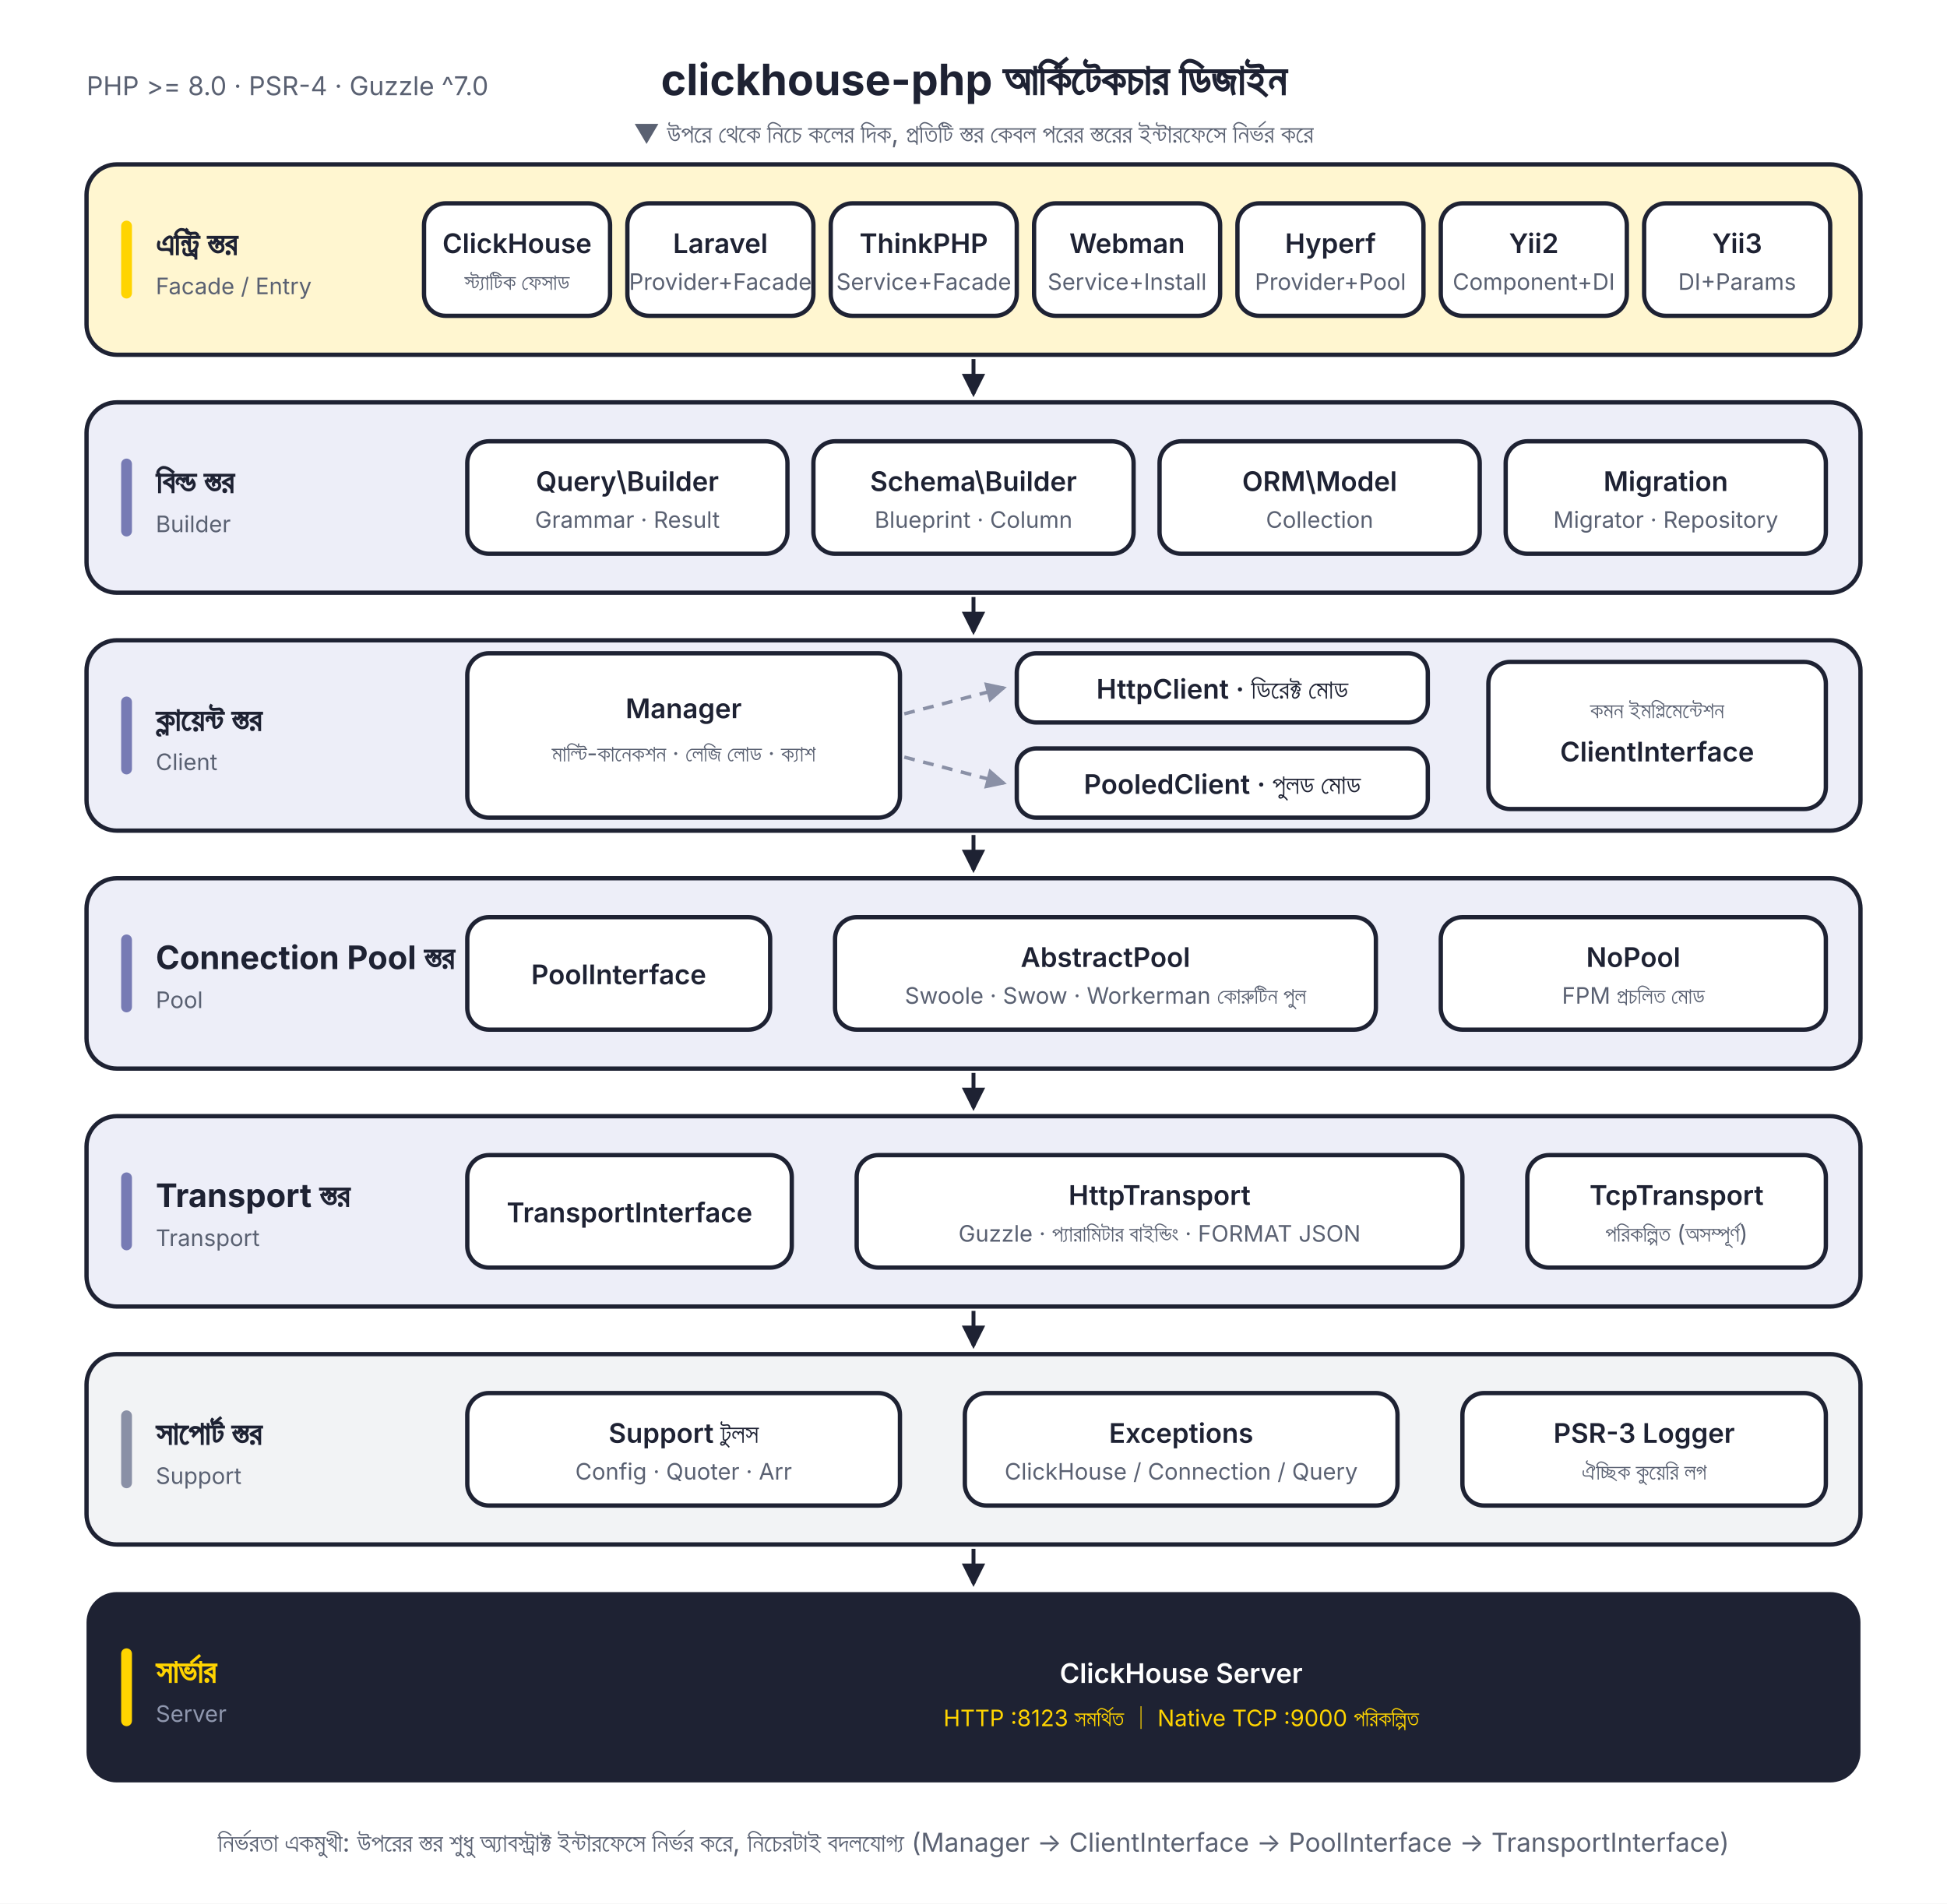
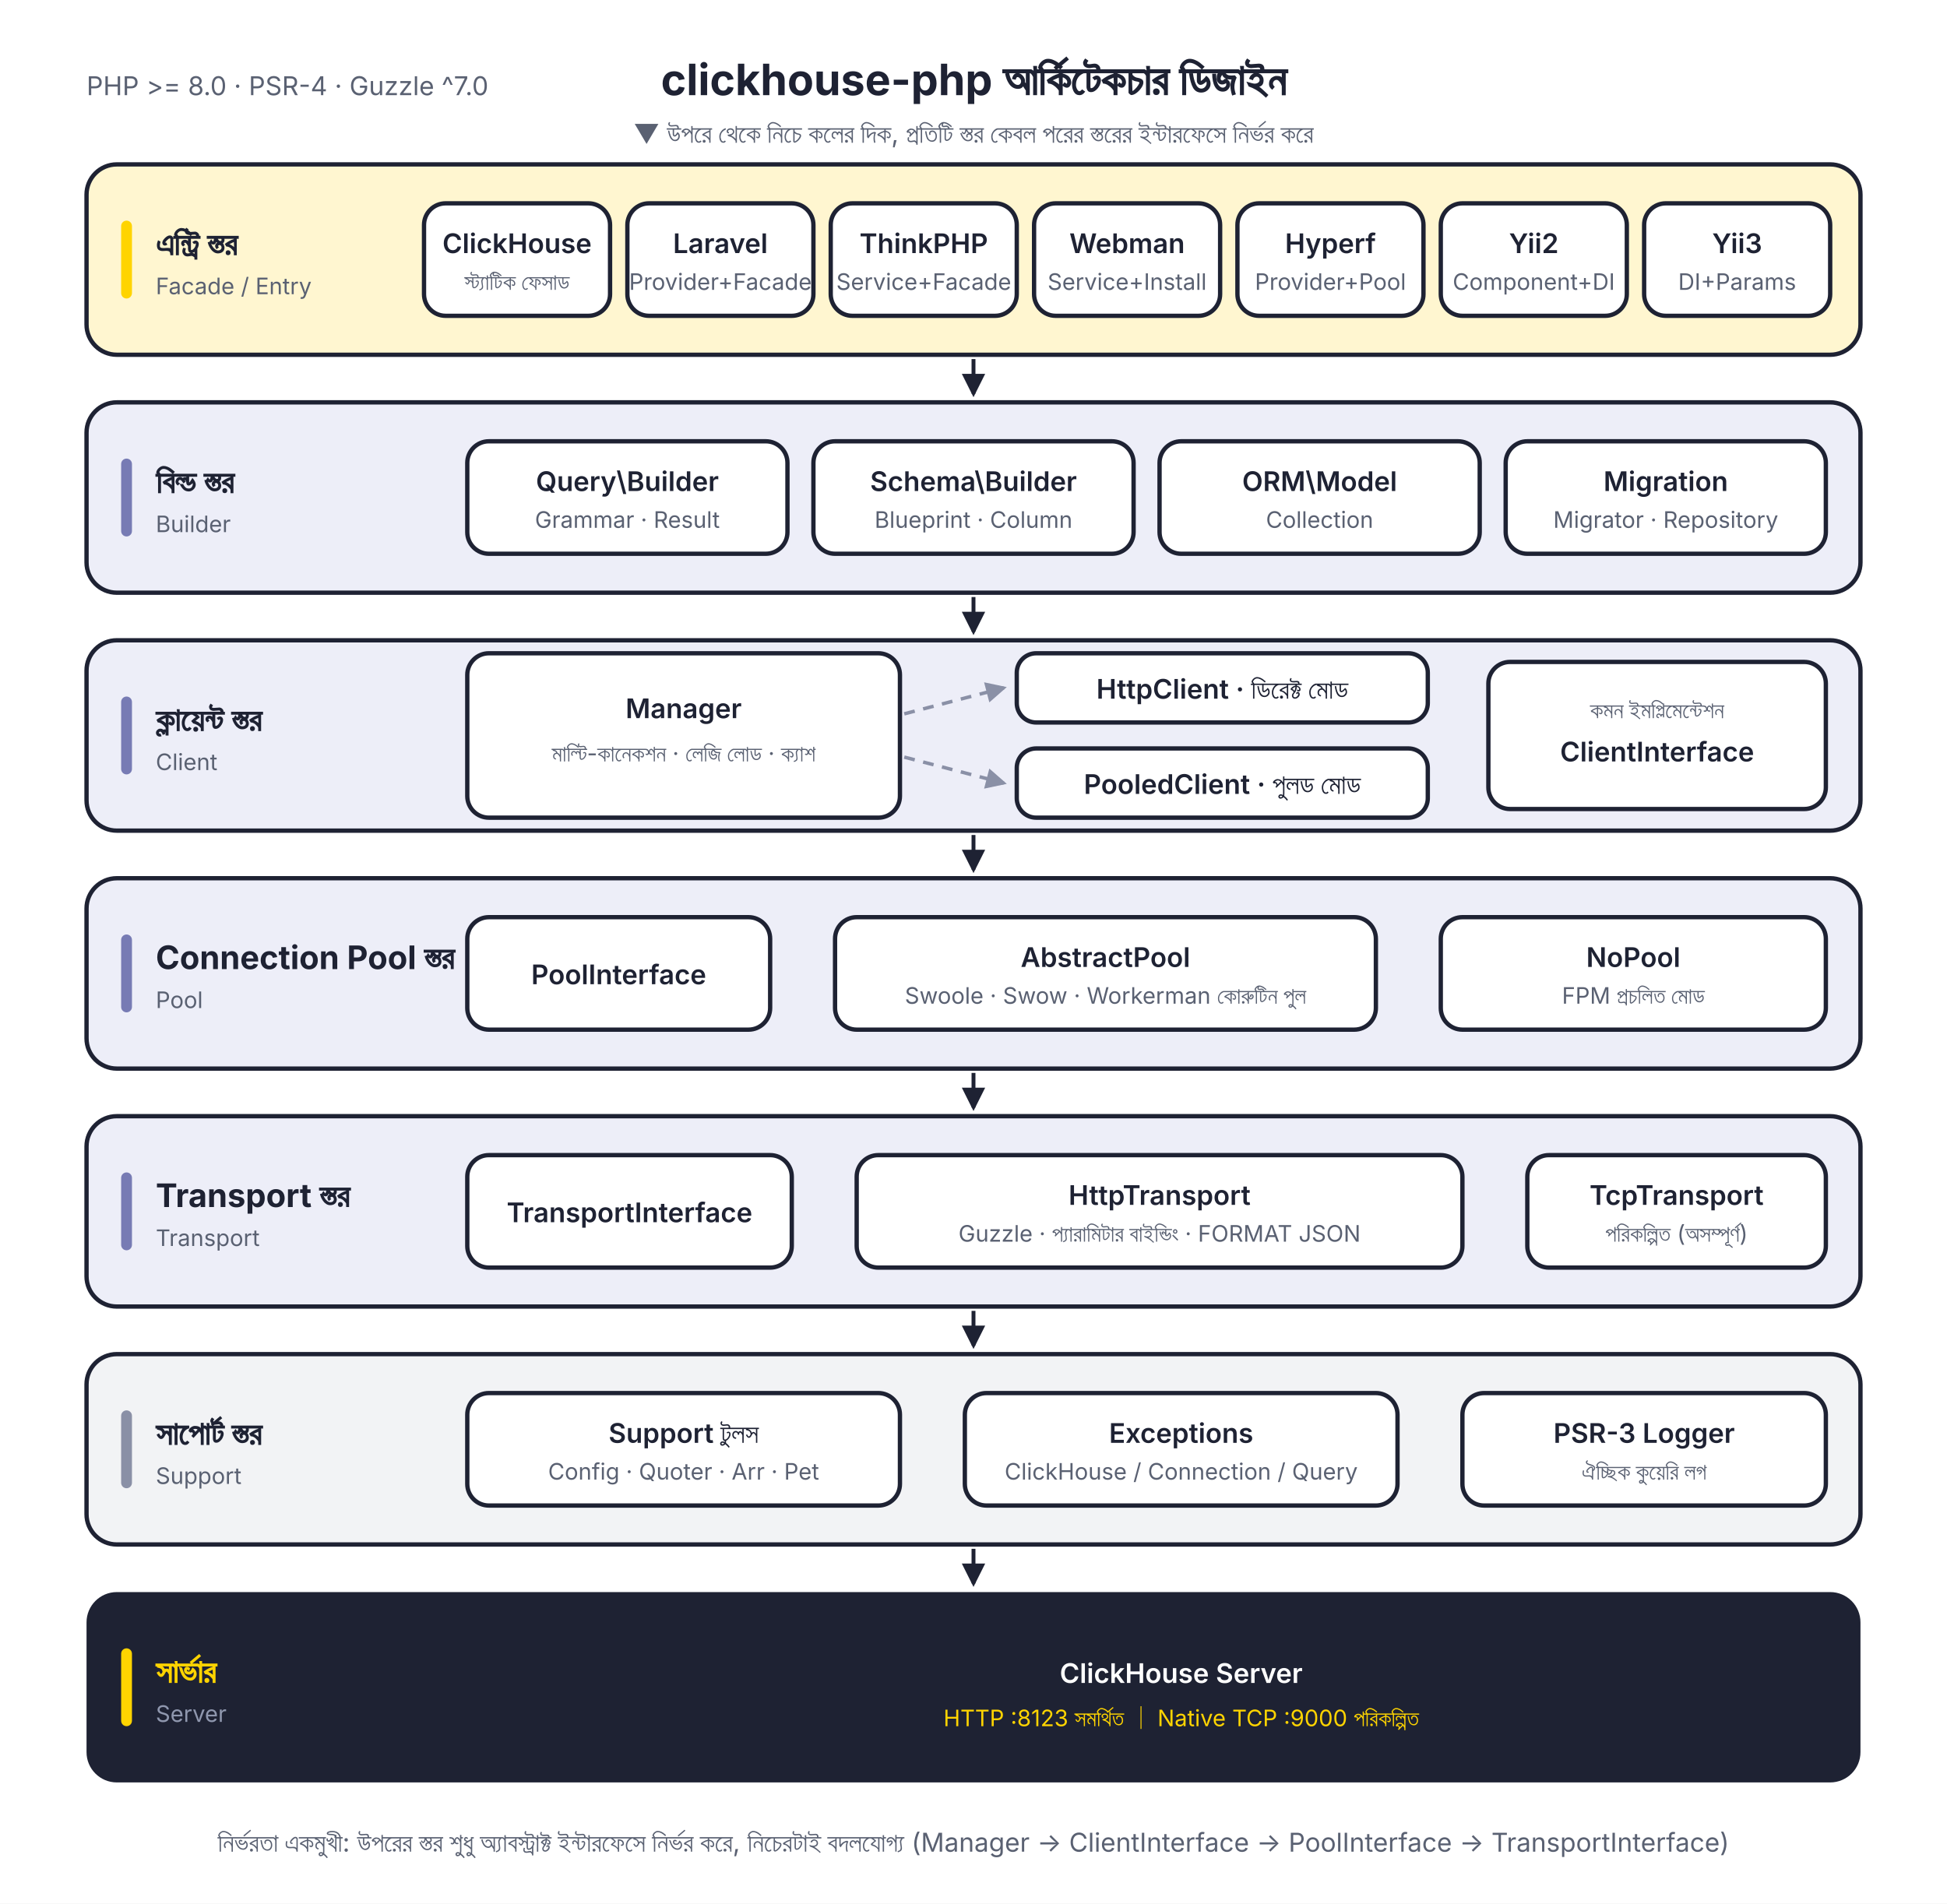
<svg xmlns="http://www.w3.org/2000/svg" width="900" height="880" viewBox="0 0 900 880" role="img" aria-labelledby="archTitle archDesc">
  <style>
    text{font-family:system-ui,-apple-system,"Segoe UI","PingFang SC","Microsoft YaHei",sans-serif;fill:#1E2233}
    .ttl{font-size:20px;font-weight:700}
    .sub{font-size:12px;fill:#5A6172}
    .lt{font-size:15px;font-weight:700}
    .ls{font-size:10.5px;fill:#5A6172}
    .n{font-size:12.5px;font-weight:600}
    .d{font-size:10.5px;fill:#5A6172}
    .ctr{text-anchor:middle}
    .y{font-size:15px;font-weight:700;fill:#FFD400}
    .y2{font-size:10.5px;fill:#8F97AE}
    .w{font-size:12.5px;font-weight:600;fill:#FFFFFF}
    .w2{font-size:10.5px;fill:#FFD400}
    .bar{stroke:none}
    .bx{fill:#fff;stroke:#1E2233;stroke-width:2}
    .band{stroke:#1E2233;stroke-width:2}
    .link{stroke:#1E2233;stroke-width:1.8;fill:none}
    .dash{stroke:#8A90A6;stroke-width:1.6;fill:none;stroke-dasharray:5 4}
  </style>
  <defs>
    <marker id="arw" viewBox="0 0 10 10" refX="8.5" refY="5" markerWidth="6" markerHeight="6" orient="auto">
      <path d="M0 0 10 5 0 10z" fill="#1E2233" />
    </marker>
    <marker id="arwg" viewBox="0 0 10 10" refX="8.5" refY="5" markerWidth="6" markerHeight="6" orient="auto">
      <path d="M0 0 10 5 0 10z" fill="#8A90A6" />
    </marker>
  </defs>
  <rect x="0" y="0" width="900" height="880" fill="#FFFFFF" />
  <text class="ttl ctr" x="450" y="44">clickhouse-php আর্কিটেকচার ডিজাইন</text>
  <text class="sub" x="40" y="44">PHP &gt;= 8.0 · PSR-4 · Guzzle ^7.0</text>
  <text class="sub ctr" x="450" y="66">▼ উপরে থেকে নিচে কলের দিক, প্রতিটি স্তর কেবল পরের স্তরের ইন্টারফেসে নির্ভর করে</text>
  <rect class="band" x="40" y="76" width="820" height="88" rx="14" fill="#FFF6D0" />
  <rect class="bar" x="56" y="102" width="5" height="36" rx="2.5" fill="#FFD400" />
  <text class="lt" x="72" y="118">এন্ট্রি স্তর</text>
  <text class="ls" x="72" y="136">Facade / Entry</text>
  <g>
    <rect class="bx" x="196" y="94" width="86" height="52" rx="10" />
    <text class="n ctr" x="239" y="117">ClickHouse</text>
    <text class="d ctr" x="239" y="134">স্ট্যাটিক ফেসাড</text>
    <rect class="bx" x="290" y="94" width="86" height="52" rx="10" />
    <text class="n ctr" x="333" y="117">Laravel</text>
    <text class="d ctr" x="333" y="134">Provider+Facade</text>
    <rect class="bx" x="384" y="94" width="86" height="52" rx="10" />
    <text class="n ctr" x="427" y="117">ThinkPHP</text>
    <text class="d ctr" x="427" y="134">Service+Facade</text>
    <rect class="bx" x="478" y="94" width="86" height="52" rx="10" />
    <text class="n ctr" x="521" y="117">Webman</text>
    <text class="d ctr" x="521" y="134">Service+Install</text>
    <rect class="bx" x="572" y="94" width="86" height="52" rx="10" />
    <text class="n ctr" x="615" y="117">Hyperf</text>
    <text class="d ctr" x="615" y="134">Provider+Pool</text>
    <rect class="bx" x="666" y="94" width="86" height="52" rx="10" />
    <text class="n ctr" x="709" y="117">Yii2</text>
    <text class="d ctr" x="709" y="134">Component+DI</text>
    <rect class="bx" x="760" y="94" width="86" height="52" rx="10" />
    <text class="n ctr" x="803" y="117">Yii3</text>
    <text class="d ctr" x="803" y="134">DI+Params</text>
  </g>
  <line class="link" x1="450" y1="166" x2="450" y2="182" marker-end="url(#arw)" />
  <rect class="band" x="40" y="186" width="820" height="88" rx="14" fill="#EDEEF8" />
  <rect class="bar" x="56" y="212" width="5" height="36" rx="2.5" fill="#777BB4" />
  <text class="lt" x="72" y="228">বিল্ড স্তর</text>
  <text class="ls" x="72" y="246">Builder</text>
  <g>
    <rect class="bx" x="216" y="204" width="148" height="52" rx="10" />
    <text class="n ctr" x="290" y="227">Query\Builder</text>
    <text class="d ctr" x="290" y="244">Grammar · Result</text>
    <rect class="bx" x="376" y="204" width="148" height="52" rx="10" />
    <text class="n ctr" x="450" y="227">Schema\Builder</text>
    <text class="d ctr" x="450" y="244">Blueprint · Column</text>
    <rect class="bx" x="536" y="204" width="148" height="52" rx="10" />
    <text class="n ctr" x="610" y="227">ORM\Model</text>
    <text class="d ctr" x="610" y="244">Collection</text>
    <rect class="bx" x="696" y="204" width="148" height="52" rx="10" />
    <text class="n ctr" x="770" y="227">Migration</text>
    <text class="d ctr" x="770" y="244">Migrator · Repository</text>
  </g>
  <line class="link" x1="450" y1="276" x2="450" y2="292" marker-end="url(#arw)" />
  <rect class="band" x="40" y="296" width="820" height="88" rx="14" fill="#EDEEF8" />
  <rect class="bar" x="56" y="322" width="5" height="36" rx="2.5" fill="#777BB4" />
  <text class="lt" x="72" y="338">ক্লায়েন্ট স্তর</text>
  <text class="ls" x="72" y="356">Client</text>
  <rect class="bx" x="216" y="302" width="200" height="76" rx="10" />
  <text class="n ctr" x="316" y="332">Manager</text>
  <text class="d ctr" x="316" y="352">মাল্টি-কানেকশন · লেজি লোড · ক্যাশ</text>
  <rect class="bx" x="470" y="302" width="190" height="32" rx="9" />
  <text class="n ctr" x="565" y="323">HttpClient · ডিরেক্ট মোড</text>
  <rect class="bx" x="470" y="346" width="190" height="32" rx="9" />
  <text class="n ctr" x="565" y="367">PooledClient · পুলড মোড</text>
  <line class="dash" x1="418" y1="330" x2="464" y2="318" marker-end="url(#arwg)" />
  <line class="dash" x1="418" y1="350" x2="464" y2="362" marker-end="url(#arwg)" />
  <rect class="bx" x="688" y="306" width="156" height="68" rx="10" />
  <text class="d ctr" x="766" y="332">কমন ইমপ্লিমেন্টেশন</text>
  <text class="n ctr" x="766" y="352">ClientInterface</text>
  <line class="link" x1="450" y1="386" x2="450" y2="402" marker-end="url(#arw)" />
  <rect class="band" x="40" y="406" width="820" height="88" rx="14" fill="#EDEEF8" />
  <rect class="bar" x="56" y="432" width="5" height="36" rx="2.5" fill="#777BB4" />
  <text class="lt" x="72" y="448">Connection Pool স্তর</text>
  <text class="ls" x="72" y="466">Pool</text>
  <rect class="bx" x="216" y="424" width="140" height="52" rx="10" />
  <text class="n ctr" x="286" y="455">PoolInterface</text>
  <rect class="bx" x="386" y="424" width="250" height="52" rx="10" />
  <text class="n ctr" x="511" y="447">AbstractPool</text>
  <text class="d ctr" x="511" y="464">Swoole · Swow · Workerman কোরুটিন পুল</text>
  <rect class="bx" x="666" y="424" width="178" height="52" rx="10" />
  <text class="n ctr" x="755" y="447">NoPool</text>
  <text class="d ctr" x="755" y="464">FPM প্রচলিত মোড</text>
  <line class="link" x1="450" y1="496" x2="450" y2="512" marker-end="url(#arw)" />
  <rect class="band" x="40" y="516" width="820" height="88" rx="14" fill="#EDEEF8" />
  <rect class="bar" x="56" y="542" width="5" height="36" rx="2.5" fill="#777BB4" />
  <text class="lt" x="72" y="558">Transport স্তর</text>
  <text class="ls" x="72" y="576">Transport</text>
  <rect class="bx" x="216" y="534" width="150" height="52" rx="10" />
  <text class="n ctr" x="291" y="565">TransportInterface</text>
  <rect class="bx" x="396" y="534" width="280" height="52" rx="10" />
  <text class="n ctr" x="536" y="557">HttpTransport</text>
  <text class="d ctr" x="536" y="574">Guzzle · প্যারামিটার বাইন্ডিং · FORMAT JSON</text>
  <rect class="bx" x="706" y="534" width="138" height="52" rx="10" />
  <text class="n ctr" x="775" y="557">TcpTransport</text>
  <text class="d ctr" x="775" y="574">পরিকল্পিত (অসম্পূর্ণ)</text>
  <line class="link" x1="450" y1="606" x2="450" y2="622" marker-end="url(#arw)" />
  <rect class="band" x="40" y="626" width="820" height="88" rx="14" fill="#F2F3F5" />
  <rect class="bar" x="56" y="652" width="5" height="36" rx="2.5" fill="#8A90A6" />
  <text class="lt" x="72" y="668">সাপোর্ট স্তর</text>
  <text class="ls" x="72" y="686">Support</text>
  <rect class="bx" x="216" y="644" width="200" height="52" rx="10" />
  <text class="n ctr" x="316" y="667">Support টুলস</text>
-   <text class="d ctr" x="316" y="684">Config · Quoter · Arr</text>
+   <text class="d ctr" x="316" y="684">Config · Quoter · Arr · Pet</text>
  <rect class="bx" x="446" y="644" width="200" height="52" rx="10" />
  <text class="n ctr" x="546" y="667">Exceptions</text>
  <text class="d ctr" x="546" y="684">ClickHouse / Connection / Query</text>
  <rect class="bx" x="676" y="644" width="168" height="52" rx="10" />
  <text class="n ctr" x="760" y="667">PSR-3 Logger</text>
  <text class="d ctr" x="760" y="684">ঐচ্ছিক কুয়েরি লগ</text>
  <line class="link" x1="450" y1="716" x2="450" y2="732" marker-end="url(#arw)" />
  <rect x="40" y="736" width="820" height="88" rx="14" fill="#1E2233" />
  <rect x="56" y="762" width="5" height="36" rx="2.5" fill="#FFD400" />
  <text class="y" x="72" y="778">সার্ভার</text>
  <text class="y2" x="72" y="796">Server</text>
  <text class="w ctr" x="546" y="778">ClickHouse Server</text>
  <text class="w2 ctr" x="546" y="798">HTTP :8123 সমর্থিত ｜ Native TCP :9000 পরিকল্পিত</text>
  <text class="sub ctr" x="450" y="856">নির্ভরতা একমুখী: উপরের স্তর শুধু অ্যাবস্ট্রাক্ট ইন্টারফেসে নির্ভর করে, নিচেরটাই বদলযোগ্য (Manager → ClientInterface → PoolInterface → TransportInterface)</text>
</svg>
